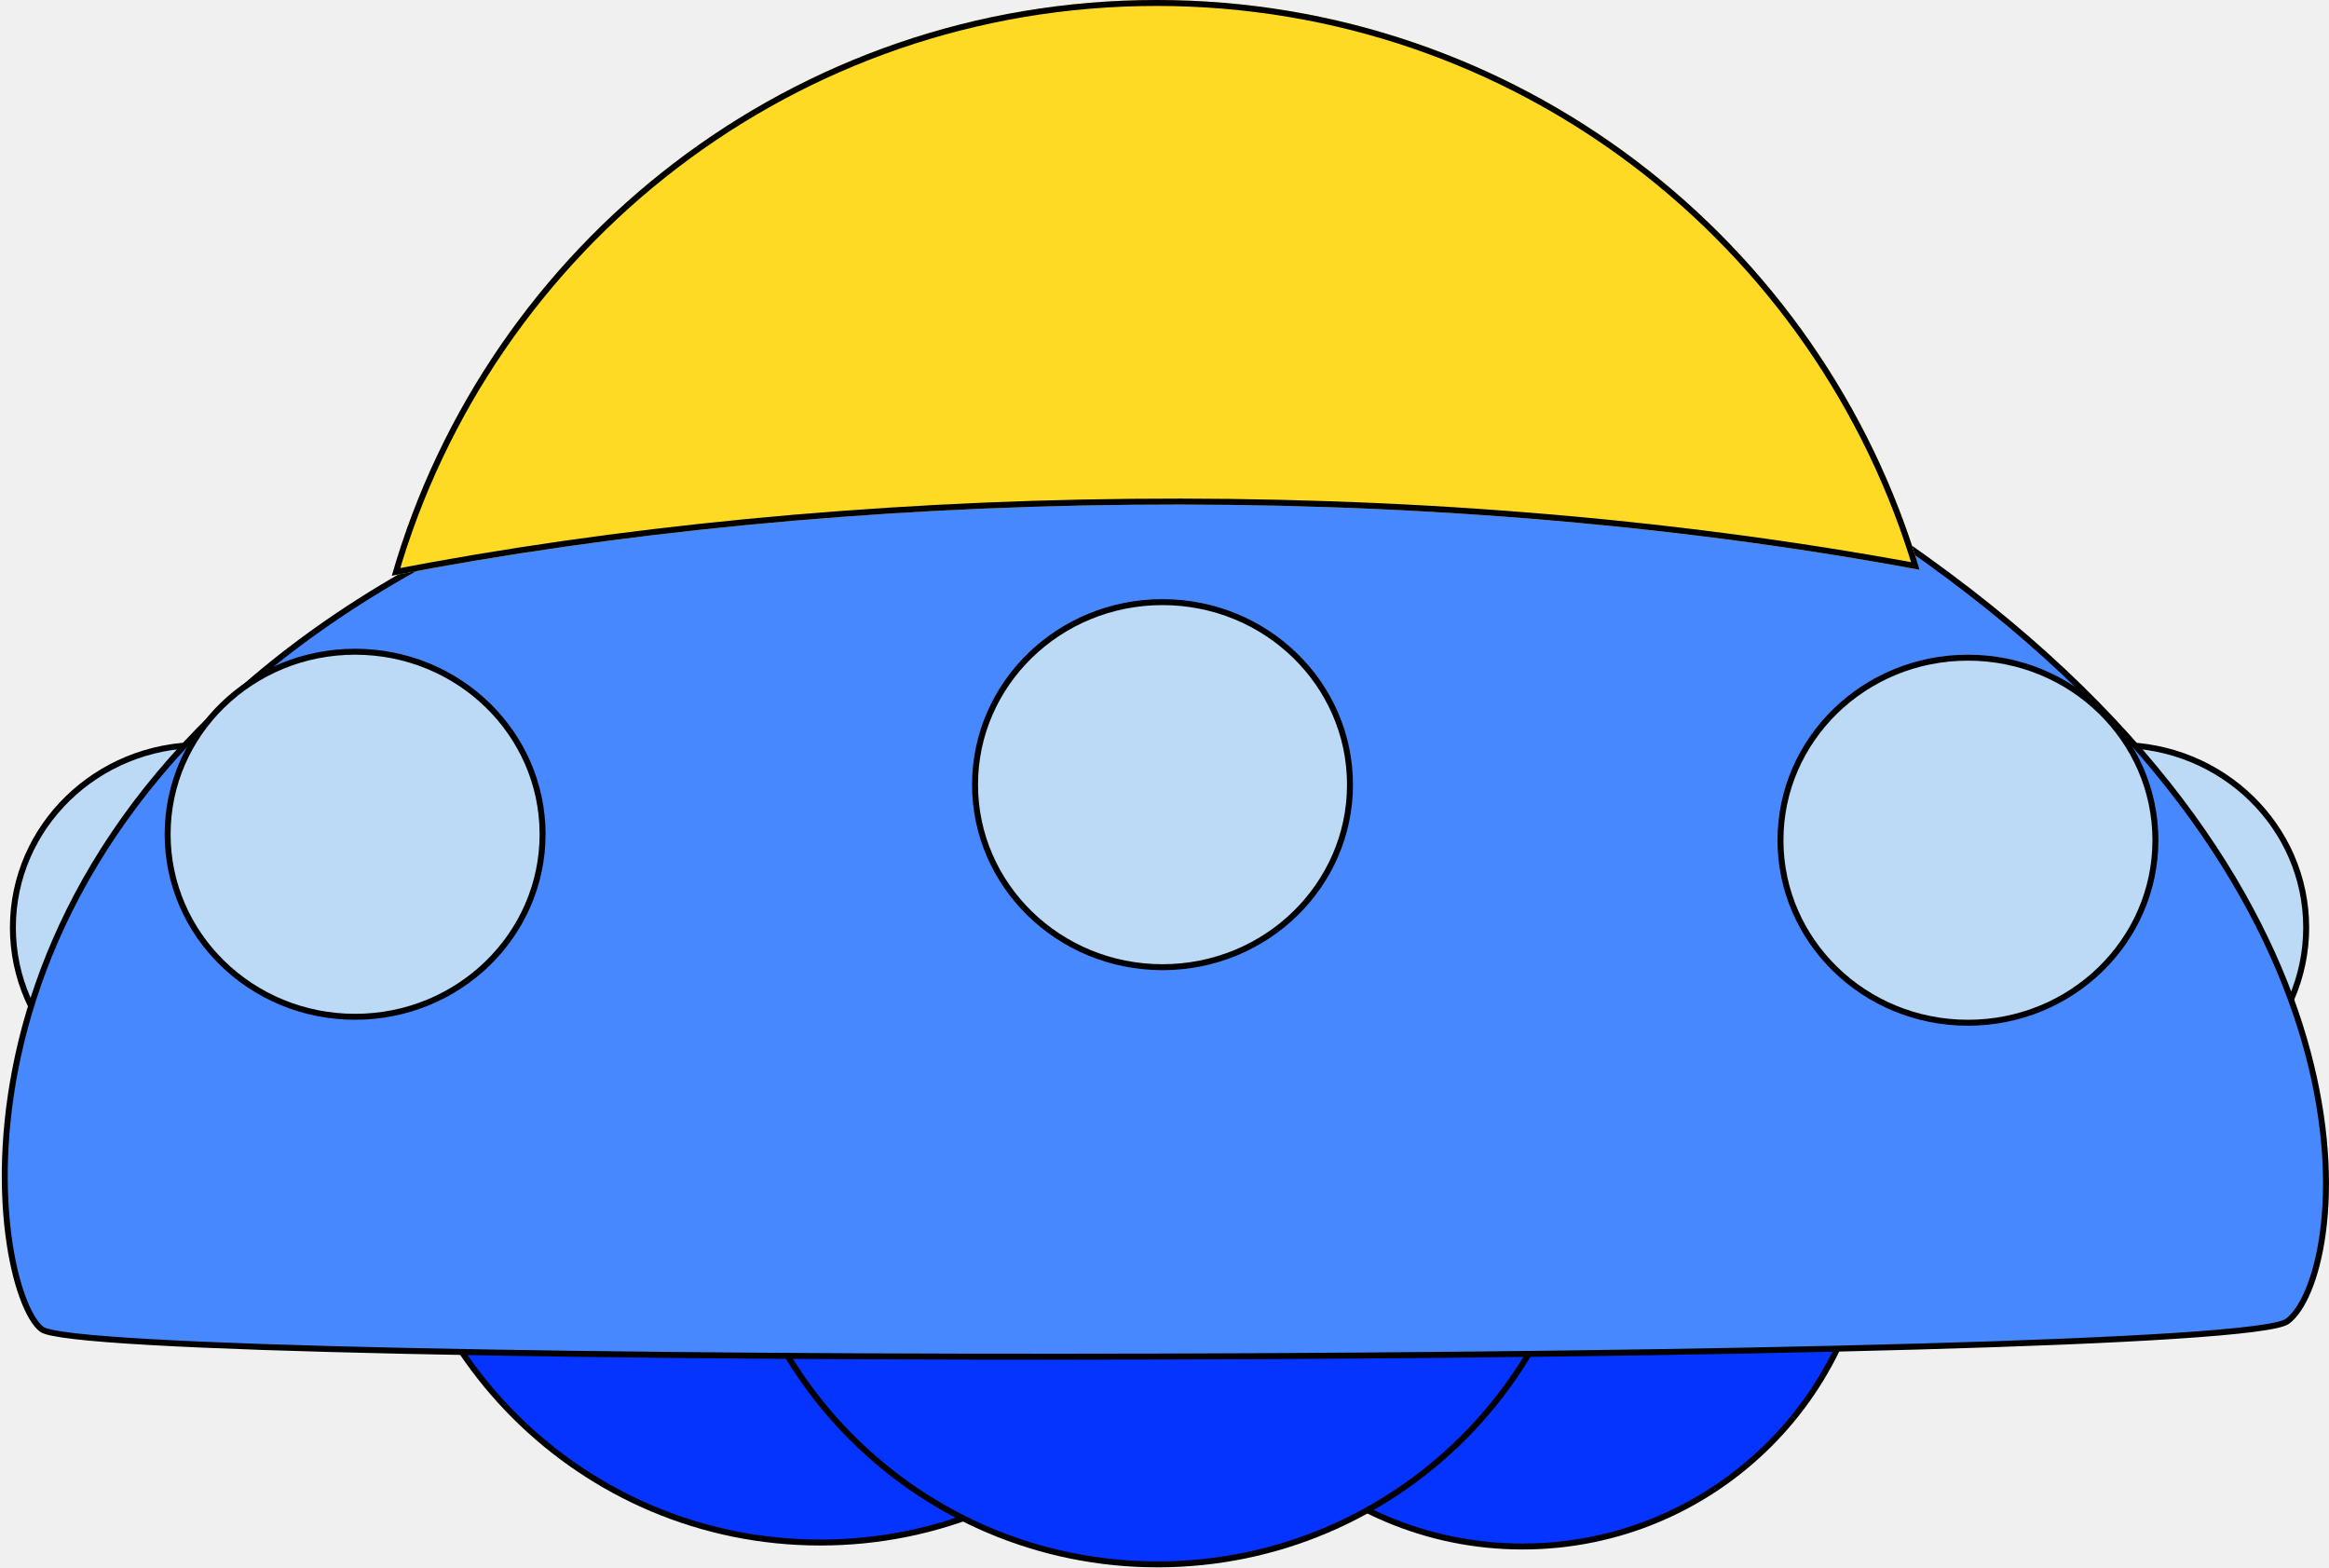
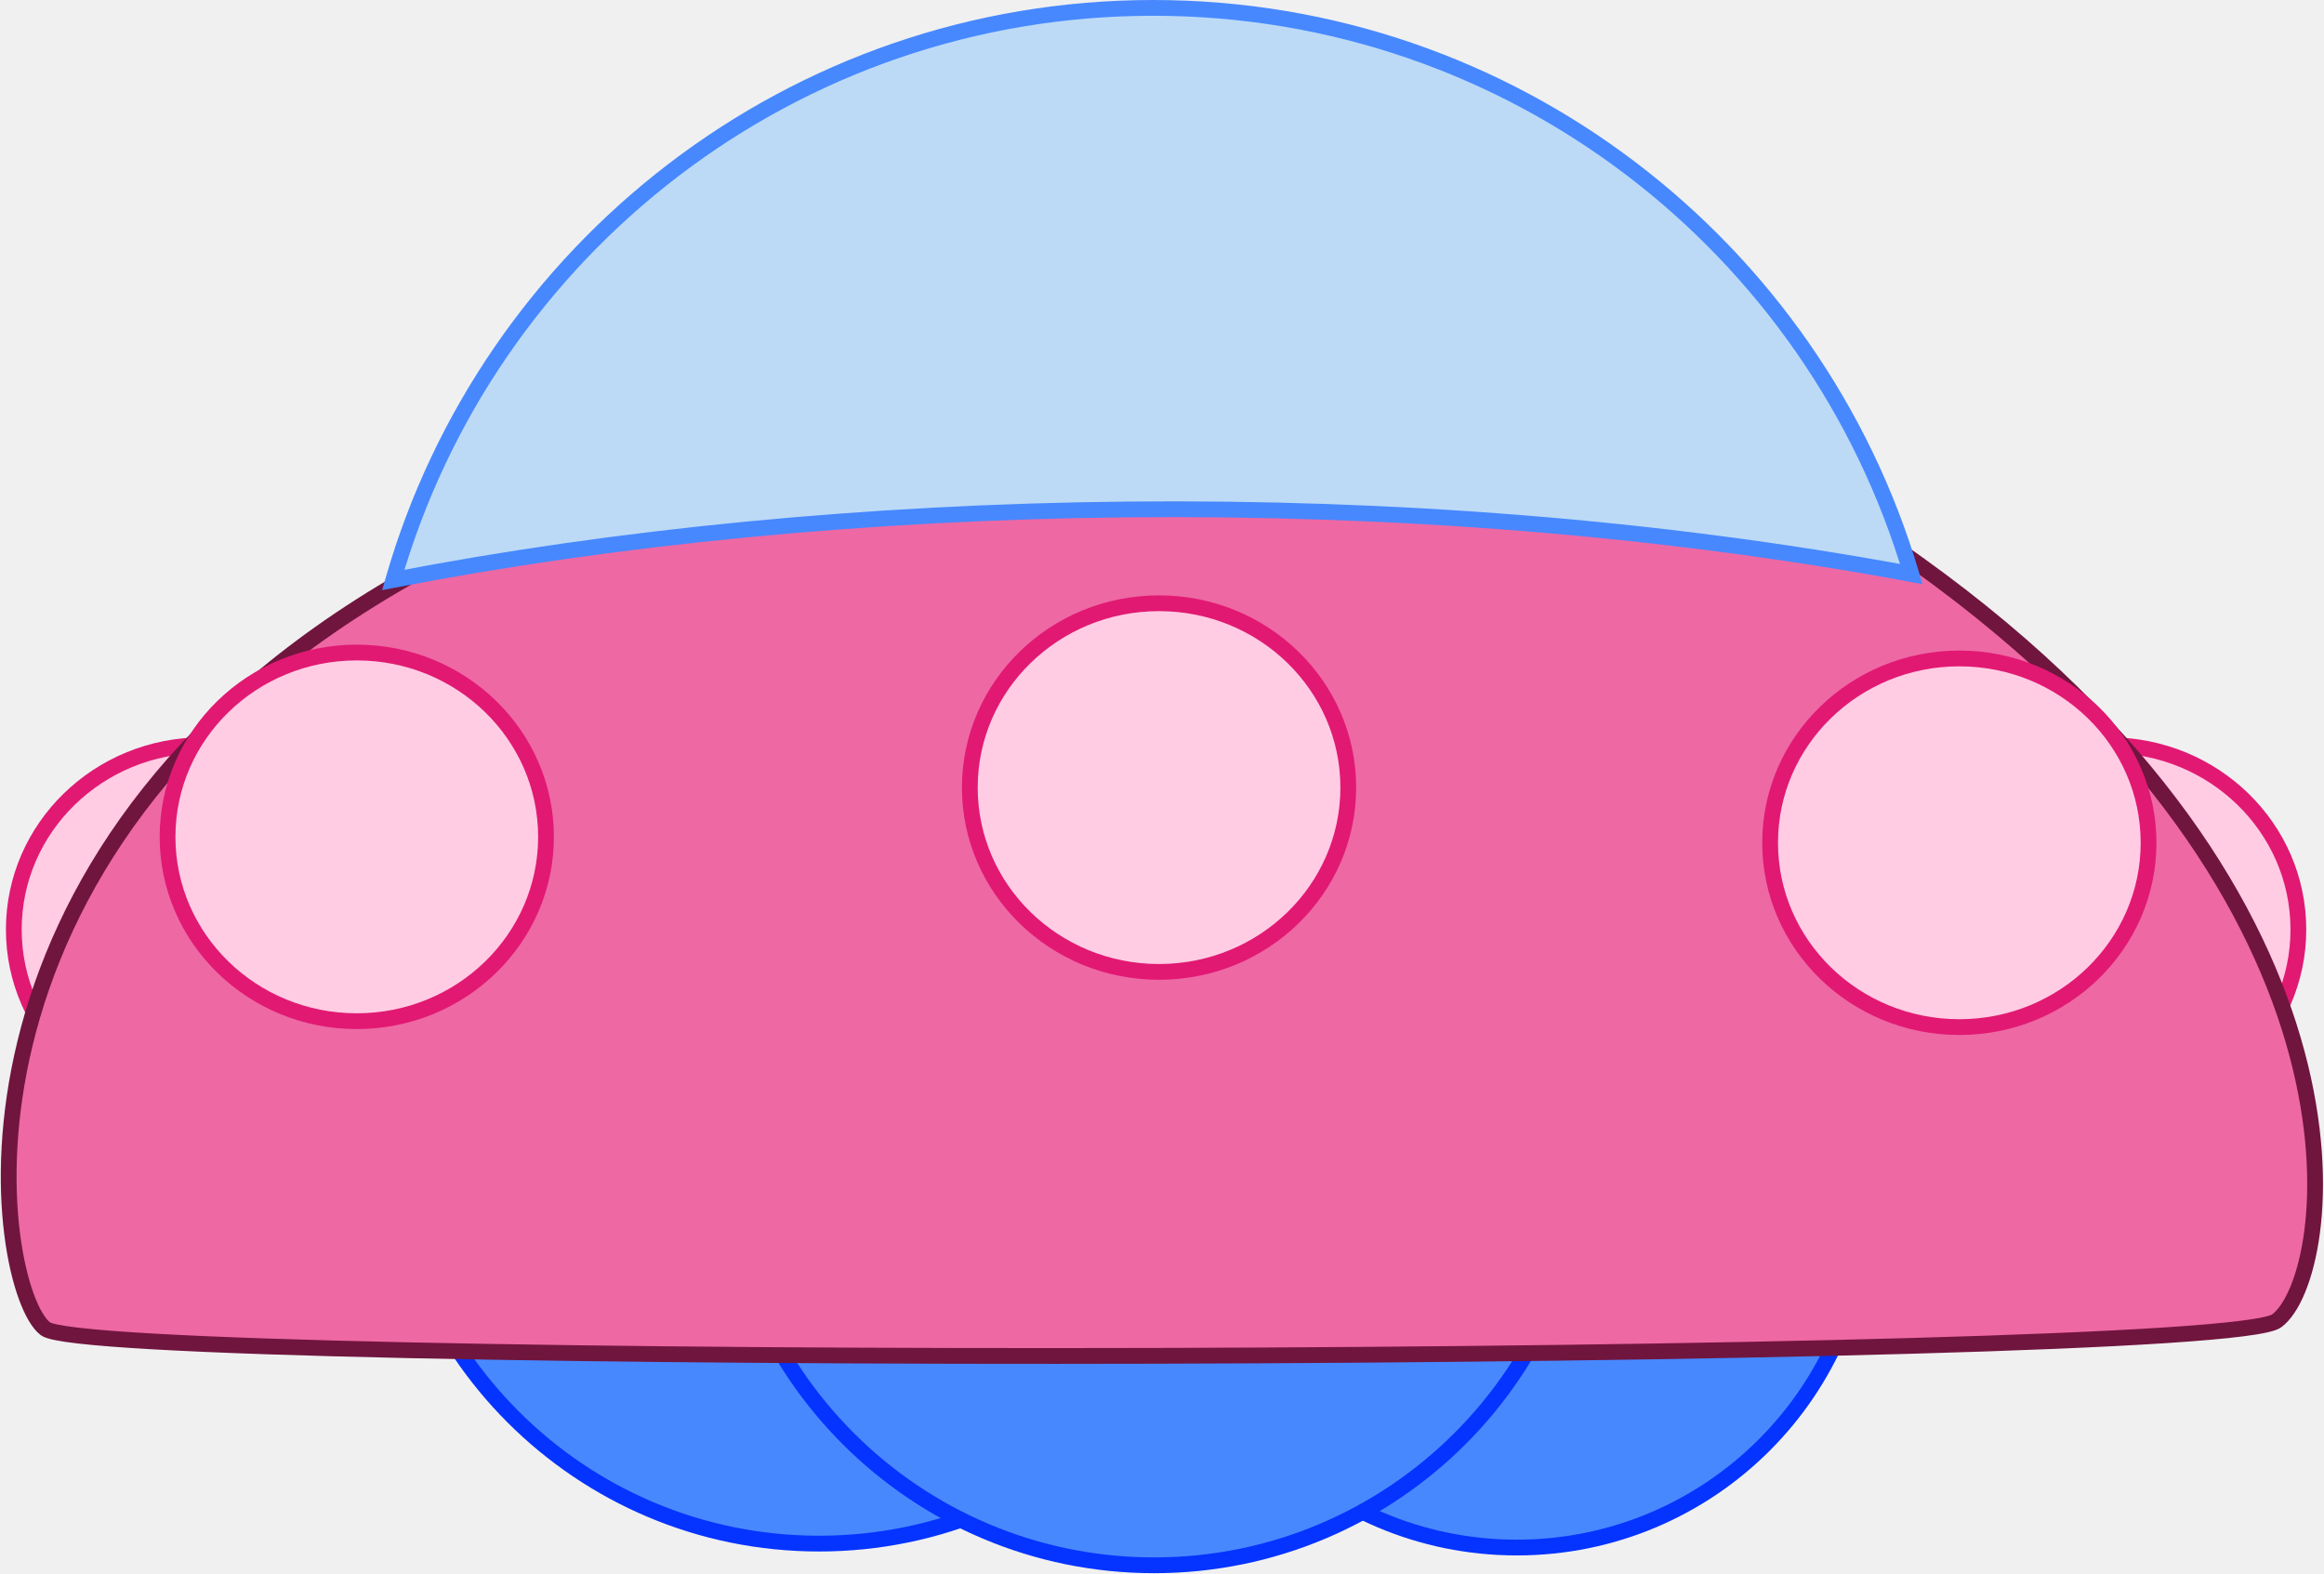
- <svg xmlns="http://www.w3.org/2000/svg" width="1174" height="790" viewBox="0 0 1174 790" fill="none">
-   <circle cx="767.5" cy="603.5" r="176" fill="#0533FF" stroke="black" stroke-width="3" />
-   <circle cx="413.5" cy="559.5" r="218" fill="#0533FF" stroke="black" stroke-width="3" />
-   <circle cx="583.5" cy="570.5" r="218" fill="#0533FF" stroke="black" stroke-width="3" />
-   <path d="M195.5 467.5C195.5 518.273 153.228 559.5 101 559.5C48.772 559.5 6.5 518.273 6.5 467.5C6.5 416.727 48.772 375.5 101 375.5C153.228 375.5 195.5 416.727 195.5 467.5Z" fill="#BCDAF6" stroke="black" stroke-width="3" />
-   <path d="M1162.5 467.5C1162.5 518.273 1120.23 559.5 1068 559.5C1015.77 559.5 973.5 518.273 973.5 467.5C973.5 416.727 1015.77 375.5 1068 375.5C1120.23 375.5 1162.5 416.727 1162.5 467.5Z" fill="#BCDAF6" stroke="black" stroke-width="3" />
-   <path d="M203 290C447 150 499.5 146.5 557 164C614.5 181.5 627 220 627 220C627 220 650 170 707 194C764 218 731 110 971 282C1211 454 1183 644 1153 666C1123 688 47 690 21 670C-5 650 -41 430 203 290Z" fill="#4788FF" stroke="black" stroke-width="3" />
-   <path d="M273.5 420.5C273.5 471.273 231.228 512.5 179 512.5C126.772 512.5 84.5 471.273 84.5 420.5C84.5 369.727 126.772 328.5 179 328.5C231.228 328.5 273.5 369.727 273.5 420.5Z" fill="#BCDAF6" stroke="black" stroke-width="3" />
-   <path d="M680.5 395.5C680.5 446.273 638.229 487.5 586 487.5C533.772 487.5 491.5 446.273 491.5 395.5C491.5 344.727 533.772 303.5 586 303.5C638.229 303.5 680.5 344.727 680.5 395.5Z" fill="#BCDAF6" stroke="black" stroke-width="3" />
-   <path d="M1086.5 423.5C1086.5 474.273 1044.23 515.5 992 515.5C939.772 515.5 897.5 474.273 897.5 423.5C897.5 372.727 939.772 331.5 992 331.5C1044.23 331.5 1086.5 372.727 1086.5 423.5Z" fill="#BCDAF6" stroke="black" stroke-width="3" />
-   <mask id="path-10-inside-1_1_80" fill="white">
-     <path fill-rule="evenodd" clip-rule="evenodd" d="M967.621 287.195C710.448 239.338 421.945 246.649 197.509 290.182C245.591 122.615 399.976 0 583 0C764.934 0 918.57 121.16 967.621 287.195Z" />
-   </mask>
-   <path fill-rule="evenodd" clip-rule="evenodd" d="M967.621 287.195C710.448 239.338 421.945 246.649 197.509 290.182C245.591 122.615 399.976 0 583 0C764.934 0 918.57 121.16 967.621 287.195Z" fill="#FFDA24" />
-   <path d="M197.509 290.182L194.625 289.354L193.275 294.059L198.08 293.127L197.509 290.182ZM967.621 287.195L967.072 290.144L971.885 291.04L970.498 286.345L967.621 287.195ZM198.08 293.127C422.17 249.661 710.293 242.361 967.072 290.144L968.17 284.245C710.603 236.316 421.719 243.637 196.937 287.237L198.08 293.127ZM200.392 291.009C248.116 124.695 401.35 3 583 3V-3C398.603 -3 243.067 120.536 194.625 289.354L200.392 291.009ZM583 3C763.568 3 916.059 123.25 964.744 288.045L970.498 286.345C921.08 119.07 766.299 -3 583 -3V3Z" fill="black" mask="url(#path-10-inside-1_1_80)" />
+ <svg xmlns="http://www.w3.org/2000/svg" width="1179" height="798" viewBox="0 0 1179 798" fill="none">
+   <circle cx="769.5" cy="607.5" r="177.5" fill="#4788FF" stroke="#0533FF" stroke-width="8" />
+   <circle cx="415.5" cy="563.5" r="219.5" fill="#4788FF" stroke="#0533FF" stroke-width="8" />
+   <circle cx="585.5" cy="574.5" r="219.5" fill="#4788FF" stroke="#0533FF" stroke-width="8" />
+   <ellipse cx="103" cy="471.5" rx="96" ry="93.5" fill="#FFCCE3" stroke="#E11973" stroke-width="8" />
+   <ellipse cx="1070" cy="471.5" rx="96" ry="93.5" fill="#FFCCE3" stroke="#E11973" stroke-width="8" />
+   <path d="M205 294C449 154 501.5 150.5 559 168C616.5 185.5 629 224 629 224C629 224 652 174 709 198C766 222 733 114 973 286C1213 458 1185 648 1155 670C1125 692 49 694 23 674C-3 654 -39 434 205 294Z" fill="#EE68A4" stroke="#70153E" stroke-width="8" />
+   <ellipse cx="181" cy="424.5" rx="96" ry="93.5" fill="#FFCCE3" stroke="#E11973" stroke-width="8" />
+   <ellipse cx="588" cy="399.5" rx="96" ry="93.5" fill="#FFCCE3" stroke="#E11973" stroke-width="8" />
+   <ellipse cx="994" cy="427.5" rx="96" ry="93.5" fill="#FFCCE3" stroke="#E11973" stroke-width="8" />
+   <path fill-rule="evenodd" clip-rule="evenodd" d="M969.621 291.195C712.448 243.338 423.945 250.649 199.509 294.182C247.591 126.615 401.976 4 585 4C766.934 4 920.57 125.16 969.621 291.195Z" fill="#BCDAF6" />
+   <path d="M199.509 294.182L195.664 293.079L193.864 299.351L200.27 298.109L199.509 294.182ZM969.621 291.195L968.889 295.127L975.307 296.321L973.457 290.061L969.621 291.195ZM200.27 298.109C424.245 254.665 712.241 247.369 968.889 295.127L970.353 287.262C712.655 239.308 423.644 246.633 198.747 290.255L200.27 298.109ZM203.354 295.285C250.957 129.388 403.808 8 585 8V0C400.145 0 244.225 123.843 195.664 293.079L203.354 295.285ZM585 8C765.113 8 917.222 127.947 965.785 292.328L973.457 290.061C923.917 122.373 768.755 0 585 0V8Z" fill="#4788FF" />
</svg>
